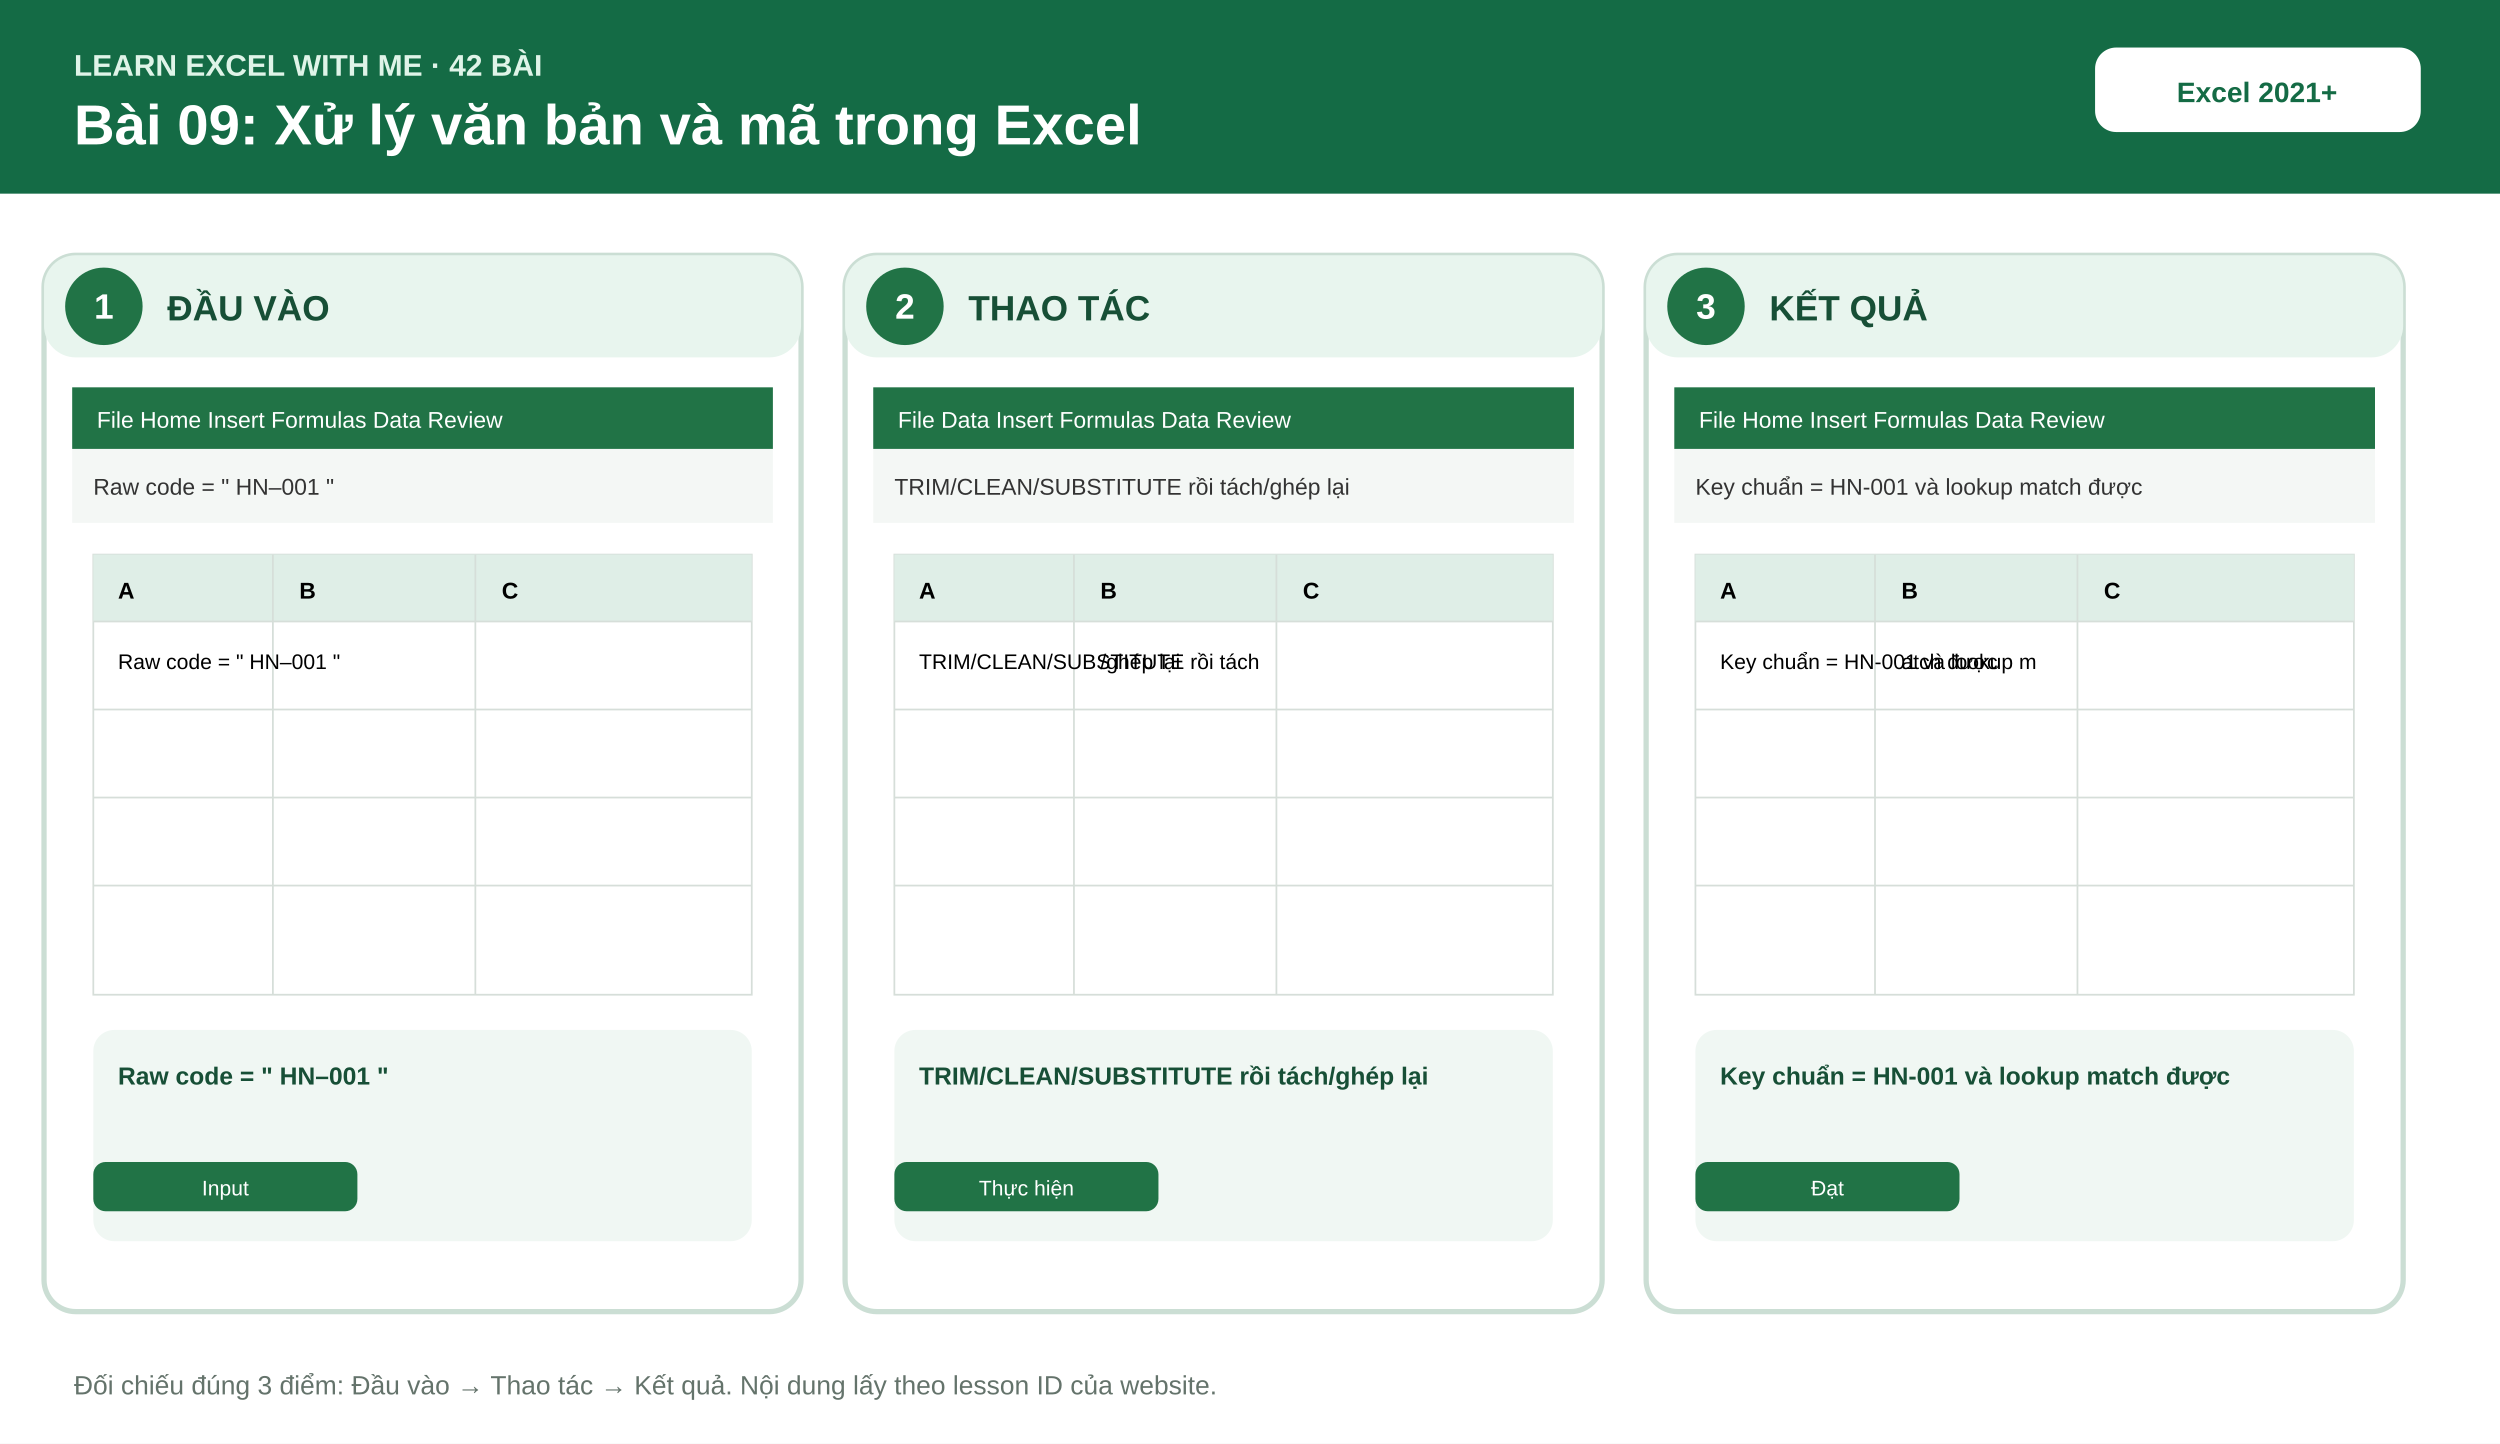
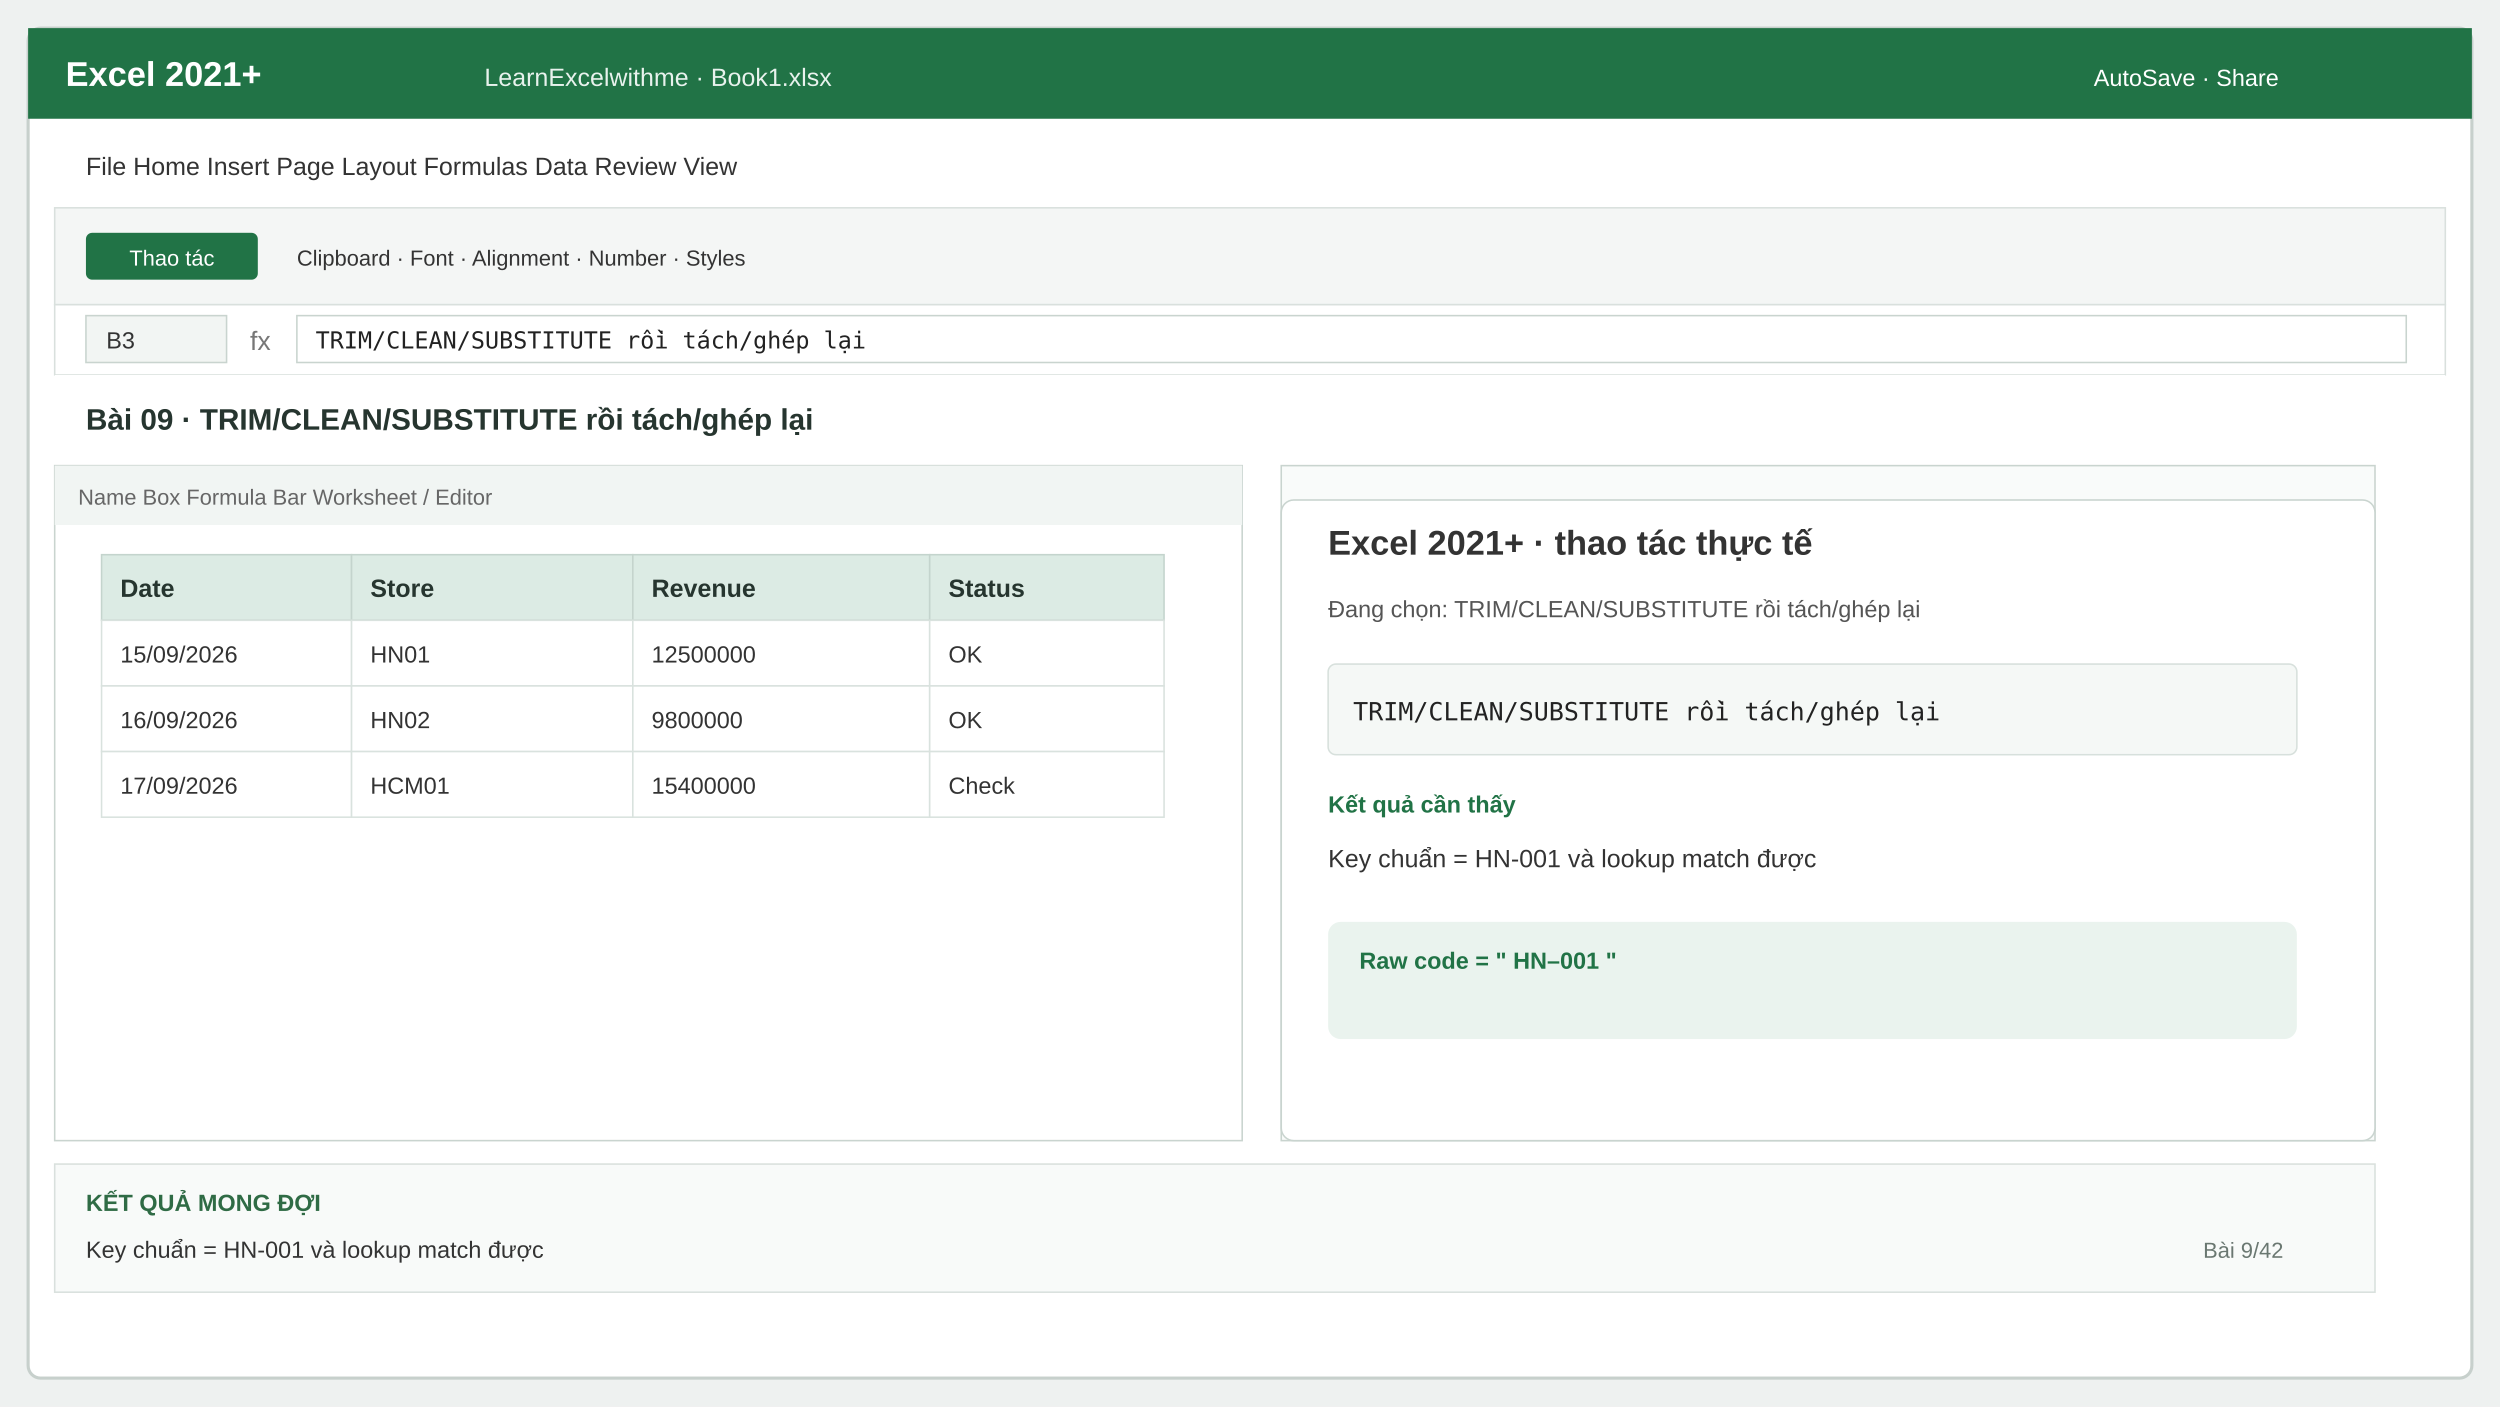
- <svg xmlns="http://www.w3.org/2000/svg" width="1420" height="820">
-   <rect width="1420" height="820" fill="#fff" />
-   <rect width="1420" height="110" fill="#146b45" />
-   <text x="42" y="43" font-family="Arial" font-size="17" font-weight="700" fill="#dff4e8">LEARN EXCEL WITH ME · 42 BÀI</text>
-   <text x="42" y="82" font-family="Arial" font-size="32" font-weight="700" fill="#fff">Bài 09: Xử lý văn bản và mã trong Excel</text>
-   <rect x="1190" y="27" width="185" height="48" rx="12" fill="#fff" />
-   <text x="1282" y="58" text-anchor="middle" font-family="Arial" font-size="16" font-weight="700" fill="#146b45">Excel 2021+</text>
-   <g>
-     <rect x="25" y="145" width="430" height="600" rx="18" fill="#fff" stroke="#cbded4" stroke-width="3" />
-     <rect x="25" y="145" width="430" height="58" rx="18" fill="#e8f5ee" />
-     <circle cx="59" cy="174" r="22" fill="#217346" />
-     <text x="59" y="181" text-anchor="middle" font-family="Arial" font-size="20" font-weight="700" fill="#fff">1</text>
-     <text x="95" y="182" font-family="Arial" font-size="20" font-weight="700" fill="#174f36">ĐẦU VÀO</text>
-     <rect x="41" y="220" width="398" height="35" fill="#217346" />
-     <text x="55" y="243" font-family="Arial" font-size="13" fill="#fff">File  Home  Insert  Formulas  Data  Review</text>
-     <rect x="41" y="255" width="398" height="42" fill="#f4f7f5" />
-     <text x="53" y="281" font-family="Arial" font-size="13" fill="#333">Raw code = " HN–001 "</text>
-     <rect x="53" y="315" width="374" height="250" fill="#fff" stroke="#d6ded9" />
-     <rect x="53" y="315" width="374" height="38" fill="#dfeee7" />
-     <path d="M53 353h374M53 403h374M53 453h374M53 503h374M155 315v250M270 315v250" stroke="#d6ded9" />
-     <text x="67" y="340" font-family="Arial" font-size="13" font-weight="700">A</text>
-     <text x="170" y="340" font-family="Arial" font-size="13" font-weight="700">B</text>
-     <text x="285" y="340" font-family="Arial" font-size="13" font-weight="700">C</text>
-     <text x="67" y="380" font-family="Arial" font-size="12">Raw code = " HN–001 "</text>
-     <text x="170" y="380" font-family="Arial" font-size="12" />
-     <text x="285" y="380" font-family="Arial" font-size="12" />
-     <rect x="53" y="585" width="374" height="120" rx="12" fill="#f0f7f3" />
-     <text x="67" y="616" font-family="Arial" font-size="14" font-weight="700" fill="#174f36">Raw code = " HN–001 "</text>
-     <rect x="53" y="660" width="150" height="28" rx="7" fill="#217346" />
-     <text x="128" y="679" text-anchor="middle" font-family="Arial" font-size="12" fill="#fff">Input</text>
-   </g>
-   <g>
-     <rect x="480" y="145" width="430" height="600" rx="18" fill="#fff" stroke="#cbded4" stroke-width="3" />
-     <rect x="480" y="145" width="430" height="58" rx="18" fill="#e8f5ee" />
-     <circle cx="514" cy="174" r="22" fill="#217346" />
-     <text x="514" y="181" text-anchor="middle" font-family="Arial" font-size="20" font-weight="700" fill="#fff">2</text>
-     <text x="550" y="182" font-family="Arial" font-size="20" font-weight="700" fill="#174f36">THAO TÁC</text>
-     <rect x="496" y="220" width="398" height="35" fill="#217346" />
-     <text x="510" y="243" font-family="Arial" font-size="13" fill="#fff">File  Data  Insert  Formulas  Data  Review</text>
-     <rect x="496" y="255" width="398" height="42" fill="#f4f7f5" />
-     <text x="508" y="281" font-family="Arial" font-size="13" fill="#333">TRIM/CLEAN/SUBSTITUTE rồi tách/ghép lại</text>
-     <rect x="508" y="315" width="374" height="250" fill="#fff" stroke="#d6ded9" />
-     <rect x="508" y="315" width="374" height="38" fill="#dfeee7" />
-     <path d="M508 353h374M508 403h374M508 453h374M508 503h374M610 315v250M725 315v250" stroke="#d6ded9" />
-     <text x="522" y="340" font-family="Arial" font-size="13" font-weight="700">A</text>
-     <text x="625" y="340" font-family="Arial" font-size="13" font-weight="700">B</text>
-     <text x="740" y="340" font-family="Arial" font-size="13" font-weight="700">C</text>
-     <text x="522" y="380" font-family="Arial" font-size="12">TRIM/CLEAN/SUBSTITUTE rồi tách</text>
-     <text x="625" y="380" font-family="Arial" font-size="12">/ghép lại</text>
-     <text x="740" y="380" font-family="Arial" font-size="12" />
-     <rect x="508" y="585" width="374" height="120" rx="12" fill="#f0f7f3" />
-     <text x="522" y="616" font-family="Arial" font-size="14" font-weight="700" fill="#174f36">TRIM/CLEAN/SUBSTITUTE rồi tách/ghép lại</text>
-     <rect x="508" y="660" width="150" height="28" rx="7" fill="#217346" />
-     <text x="583" y="679" text-anchor="middle" font-family="Arial" font-size="12" fill="#fff">Thực hiện</text>
-   </g>
-   <g>
-     <rect x="935" y="145" width="430" height="600" rx="18" fill="#fff" stroke="#cbded4" stroke-width="3" />
-     <rect x="935" y="145" width="430" height="58" rx="18" fill="#e8f5ee" />
-     <circle cx="969" cy="174" r="22" fill="#217346" />
-     <text x="969" y="181" text-anchor="middle" font-family="Arial" font-size="20" font-weight="700" fill="#fff">3</text>
-     <text x="1005" y="182" font-family="Arial" font-size="20" font-weight="700" fill="#174f36">KẾT QUẢ</text>
-     <rect x="951" y="220" width="398" height="35" fill="#217346" />
-     <text x="965" y="243" font-family="Arial" font-size="13" fill="#fff">File  Home  Insert  Formulas  Data  Review</text>
-     <rect x="951" y="255" width="398" height="42" fill="#f4f7f5" />
-     <text x="963" y="281" font-family="Arial" font-size="13" fill="#333">Key chuẩn = HN-001 và lookup match được</text>
-     <rect x="963" y="315" width="374" height="250" fill="#fff" stroke="#d6ded9" />
-     <rect x="963" y="315" width="374" height="38" fill="#dfeee7" />
-     <path d="M963 353h374M963 403h374M963 453h374M963 503h374M1065 315v250M1180 315v250" stroke="#d6ded9" />
-     <text x="977" y="340" font-family="Arial" font-size="13" font-weight="700">A</text>
-     <text x="1080" y="340" font-family="Arial" font-size="13" font-weight="700">B</text>
-     <text x="1195" y="340" font-family="Arial" font-size="13" font-weight="700">C</text>
-     <text x="977" y="380" font-family="Arial" font-size="12">Key chuẩn = HN-001 và lookup m</text>
-     <text x="1080" y="380" font-family="Arial" font-size="12">atch được</text>
-     <text x="1195" y="380" font-family="Arial" font-size="12" />
-     <rect x="963" y="585" width="374" height="120" rx="12" fill="#f0f7f3" />
-     <text x="977" y="616" font-family="Arial" font-size="14" font-weight="700" fill="#174f36">Key chuẩn = HN-001 và lookup match được</text>
-     <rect x="963" y="660" width="150" height="28" rx="7" fill="#217346" />
-     <text x="1038" y="679" text-anchor="middle" font-family="Arial" font-size="12" fill="#fff">Đạt</text>
-   </g>
-   <text x="42" y="792" font-family="Arial" font-size="15" fill="#64736b">Đối chiếu đúng 3 điểm: Đầu vào → Thao tác → Kết quả. Nội dung lấy theo lesson ID của website.</text>
+ <svg xmlns="http://www.w3.org/2000/svg" width="1600" height="900">
+   <rect width="1600" height="900" fill="#EEF1F0" />
+   <rect x="18" y="18" width="1564" height="864" rx="8" fill="#fff" stroke="#C7D0CC" stroke-width="2" />
+   <rect x="18" y="18" width="1564" height="58" fill="#217346" />
+   <text x="42" y="55" font-family="Arial" font-size="22" font-weight="700" fill="#fff">Excel 2021+</text>
+   <text x="310" y="55" font-family="Arial" font-size="16" fill="#E8F2ED">LearnExcelwithme · Book1.xlsx</text>
+   <text x="1340" y="55" font-family="Arial" font-size="15" fill="#fff">AutoSave · Share</text>
+   <rect x="35" y="78" width="1530" height="55" fill="#fff" />
+   <text x="55" y="112" font-family="Arial" font-size="16" fill="#333">File  Home  Insert  Page Layout  Formulas  Data  Review  View</text>
+   <rect x="35" y="133" width="1530" height="62" fill="#F4F6F5" stroke="#D9E0DD" />
+   <rect x="55" y="149" width="110" height="30" rx="4" fill="#217346" />
+   <text x="110" y="170" text-anchor="middle" font-family="Arial" font-size="14" fill="#fff">Thao tác</text>
+   <text x="190" y="170" font-family="Arial" font-size="14" fill="#333">Clipboard · Font · Alignment · Number · Styles</text>
+   <rect x="35" y="195" width="1530" height="45" fill="#fff" stroke="#D9E0DD" />
+   <rect x="55" y="202" width="90" height="30" fill="#F2F5F3" stroke="#C9D4CF" />
+   <text x="68" y="223" font-family="Arial" font-size="15" fill="#333">B3</text>
+   <text x="160" y="224" font-family="Arial" font-size="17" fill="#777">fx</text>
+   <rect x="190" y="202" width="1350" height="30" fill="#fff" stroke="#C9D4CF" />
+   <text x="202" y="223" font-family="Consolas,monospace" font-size="15" fill="#222">TRIM/CLEAN/SUBSTITUTE rồi tách/ghép lại</text>
+   <rect x="35" y="240" width="1530" height="58" fill="#fff" />
+   <text x="55" y="275" font-family="Arial" font-size="19" font-weight="700" fill="#26352F">Bài 09 · TRIM/CLEAN/SUBSTITUTE rồi tách/ghép lại</text>
+   <rect x="35" y="298" width="760" height="432" fill="#fff" stroke="#C9D4CF" />
+   <rect x="35" y="298" width="760" height="38" fill="#F1F5F3" />
+   <text x="50" y="323" font-family="Arial" font-size="14" fill="#666">Name Box   Formula Bar   Worksheet / Editor</text>
+   <rect x="65" y="355" width="160" height="42" fill="#DCEBE4" stroke="#C4D4CD" />
+   <text x="77" y="382" font-family="Arial" font-size="16" font-weight="700" fill="#26352F">Date</text>
+   <rect x="65" y="397" width="160" height="42" fill="#fff" stroke="#D9E2DE" />
+   <text x="77" y="424" font-family="Arial" font-size="15" fill="#333">15/09/2026</text>
+   <rect x="65" y="439" width="160" height="42" fill="#fff" stroke="#D9E2DE" />
+   <text x="77" y="466" font-family="Arial" font-size="15" fill="#333">16/09/2026</text>
+   <rect x="65" y="481" width="160" height="42" fill="#fff" stroke="#D9E2DE" />
+   <text x="77" y="508" font-family="Arial" font-size="15" fill="#333">17/09/2026</text>
+   <rect x="225" y="355" width="180" height="42" fill="#DCEBE4" stroke="#C4D4CD" />
+   <text x="237" y="382" font-family="Arial" font-size="16" font-weight="700" fill="#26352F">Store</text>
+   <rect x="225" y="397" width="180" height="42" fill="#fff" stroke="#D9E2DE" />
+   <text x="237" y="424" font-family="Arial" font-size="15" fill="#333">HN01</text>
+   <rect x="225" y="439" width="180" height="42" fill="#fff" stroke="#D9E2DE" />
+   <text x="237" y="466" font-family="Arial" font-size="15" fill="#333">HN02</text>
+   <rect x="225" y="481" width="180" height="42" fill="#fff" stroke="#D9E2DE" />
+   <text x="237" y="508" font-family="Arial" font-size="15" fill="#333">HCM01</text>
+   <rect x="405" y="355" width="190" height="42" fill="#DCEBE4" stroke="#C4D4CD" />
+   <text x="417" y="382" font-family="Arial" font-size="16" font-weight="700" fill="#26352F">Revenue</text>
+   <rect x="405" y="397" width="190" height="42" fill="#fff" stroke="#D9E2DE" />
+   <text x="417" y="424" font-family="Arial" font-size="15" fill="#333">12500000</text>
+   <rect x="405" y="439" width="190" height="42" fill="#fff" stroke="#D9E2DE" />
+   <text x="417" y="466" font-family="Arial" font-size="15" fill="#333">9800000</text>
+   <rect x="405" y="481" width="190" height="42" fill="#fff" stroke="#D9E2DE" />
+   <text x="417" y="508" font-family="Arial" font-size="15" fill="#333">15400000</text>
+   <rect x="595" y="355" width="150" height="42" fill="#DCEBE4" stroke="#C4D4CD" />
+   <text x="607" y="382" font-family="Arial" font-size="16" font-weight="700" fill="#26352F">Status</text>
+   <rect x="595" y="397" width="150" height="42" fill="#fff" stroke="#D9E2DE" />
+   <text x="607" y="424" font-family="Arial" font-size="15" fill="#333">OK</text>
+   <rect x="595" y="439" width="150" height="42" fill="#fff" stroke="#D9E2DE" />
+   <text x="607" y="466" font-family="Arial" font-size="15" fill="#333">OK</text>
+   <rect x="595" y="481" width="150" height="42" fill="#fff" stroke="#D9E2DE" />
+   <text x="607" y="508" font-family="Arial" font-size="15" fill="#333">Check</text>
+   <rect x="820" y="298" width="700" height="432" fill="#F9FBFA" stroke="#C9D4CF" />
+   <rect x="820" y="320" width="700" height="410" rx="8" fill="#fff" stroke="#C9D4CF" />
+   <text x="850" y="355" font-family="Arial" font-size="22" font-weight="700" fill="#333">Excel 2021+ · thao tác thực tế</text>
+   <text x="850" y="395" font-family="Arial" font-size="15" fill="#555">Đang chọn: TRIM/CLEAN/SUBSTITUTE rồi tách/ghép lại</text>
+   <rect x="850" y="425" width="620" height="58" rx="5" fill="#F5F8F6" stroke="#D7E0DC" />
+   <text x="866" y="461" font-family="Consolas,monospace" font-size="16" fill="#222">TRIM/CLEAN/SUBSTITUTE rồi tách/ghép lại</text>
+   <text x="850" y="520" font-family="Arial" font-size="15" font-weight="700" fill="#217346">Kết quả cần thấy</text>
+   <text x="850" y="555" font-family="Arial" font-size="16" fill="#333">Key chuẩn = HN-001 và lookup match được</text>
+   <rect x="850" y="590" width="620" height="75" rx="8" fill="#EAF3EE" />
+   <text x="870" y="620" font-family="Arial" font-size="15" font-weight="700" fill="#217346">Raw code = " HN–001 "</text>
+   <rect x="35" y="745" width="1485" height="82" fill="#F8FAF9" stroke="#D9E0DD" />
+   <text x="55" y="775" font-family="Arial" font-size="15" font-weight="700" fill="#2F6B45">KẾT QUẢ MONG ĐỢI</text>
+   <text x="55" y="805" font-family="Arial" font-size="15" fill="#333">Key chuẩn = HN-001 và lookup match được</text>
+   <text x="1410" y="805" font-family="Arial" font-size="14" fill="#6A7771">Bài 9/42</text>
</svg>
